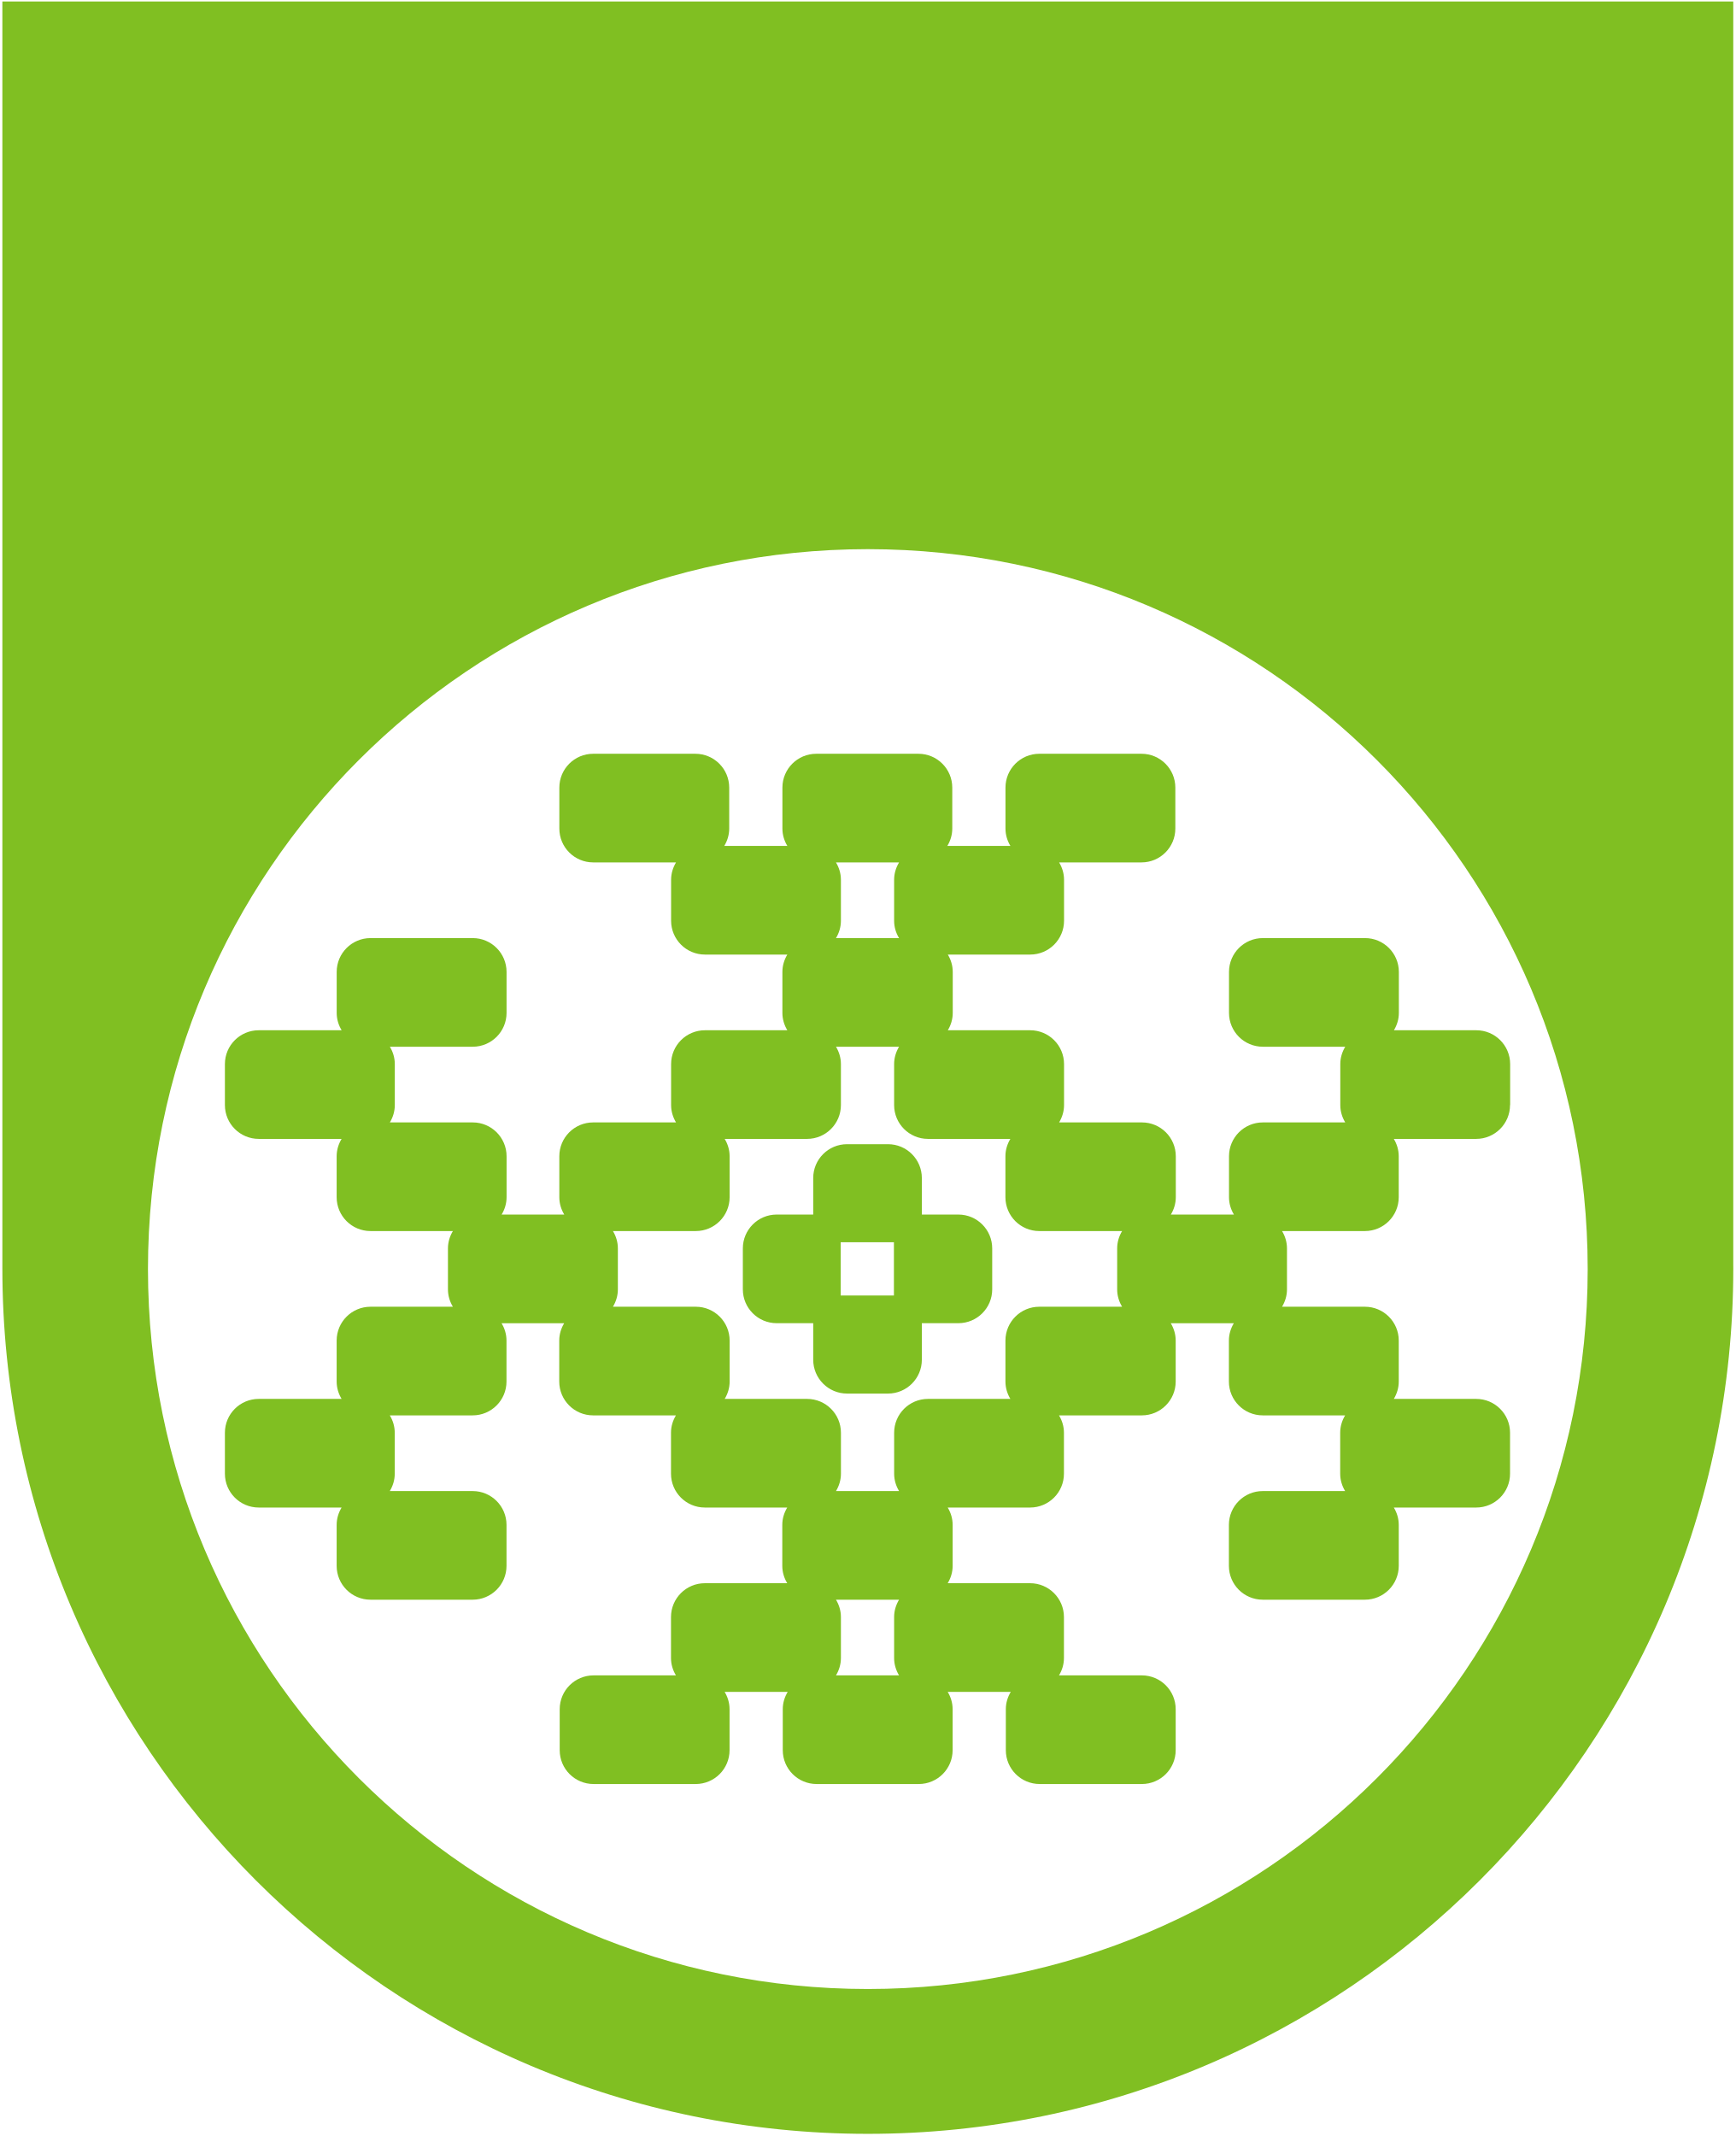
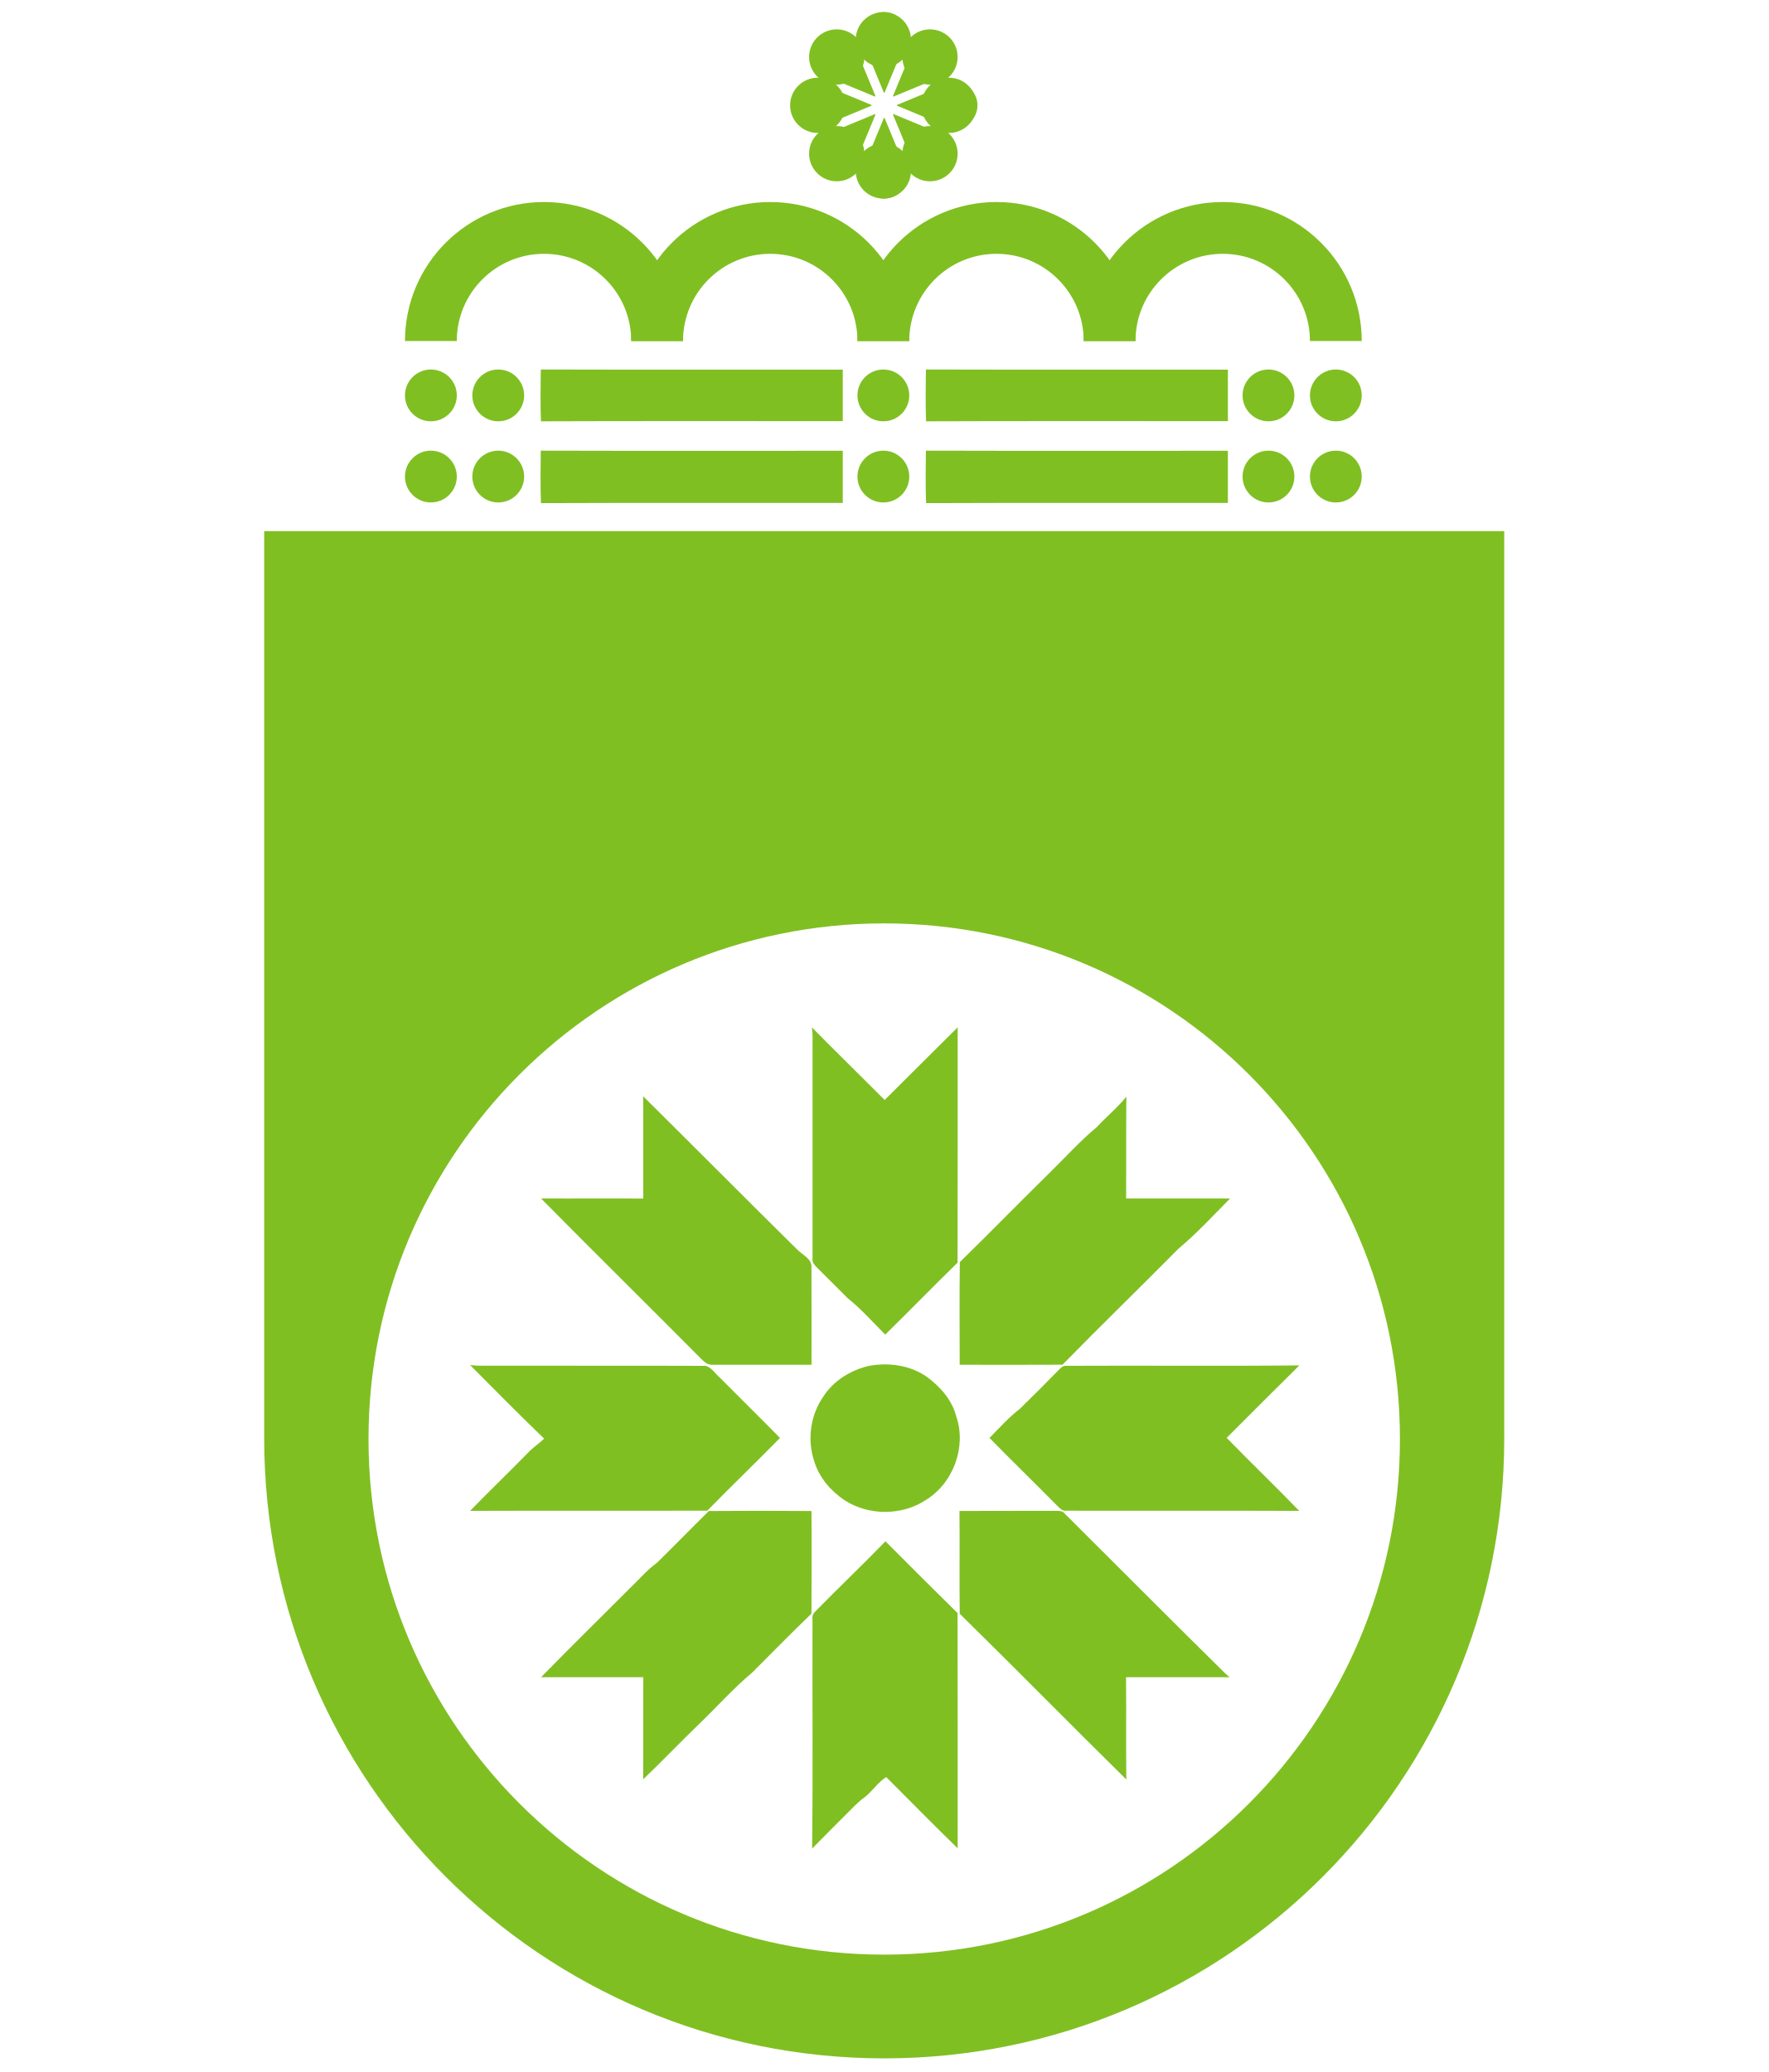
- <svg xmlns="http://www.w3.org/2000/svg" width="720" height="886" viewBox="0 0 720 886">
-   <path id="Path" fill="#80bf22" stroke="none" d="M 360 885.105 C 161.721 885.105 0.982 724.367 0.982 526.088 C 0.982 525.617 0.996 525.13 0.982 524.66 L 0.982 0.625 L 719.004 0.625 L 719.004 524.66 C 719.004 525.13 719.018 525.603 719.018 526.088 C 719.018 724.367 558.279 885.105 360 885.105 Z M 360 825.029 C 524.923 825.029 658.619 691.331 658.619 526.408 C 658.619 361.485 524.923 227.787 360 227.787 C 195.077 227.787 61.381 361.485 61.381 526.408 C 61.381 691.331 195.077 825.029 360 825.029 Z M 246.217 740 C 238.465 740 232.18 733.715 232.18 725.963 L 232.18 708.975 C 232.18 701.223 238.465 694.938 246.217 694.938 L 280.396 694.938 C 279.119 692.828 278.348 690.377 278.348 687.736 L 278.348 670.748 C 278.348 662.996 284.633 656.709 292.385 656.709 L 326.564 656.709 C 325.287 654.599 324.516 652.149 324.516 649.508 L 324.516 632.52 C 324.516 629.87 325.295 627.426 326.564 625.316 L 292.385 625.316 C 284.633 625.316 278.348 619.031 278.348 611.279 L 278.348 594.293 C 278.348 591.643 279.127 589.197 280.396 587.088 L 246.027 587.088 C 238.275 587.088 231.99 580.805 231.99 573.053 L 231.99 556.064 C 231.99 553.415 232.772 550.971 234.041 548.861 L 208.057 548.861 C 209.334 550.971 210.107 553.423 210.107 556.064 L 210.107 573.053 C 210.107 580.805 203.82 587.088 196.068 587.088 L 161.699 587.088 C 162.977 589.197 163.75 591.652 163.75 594.293 L 163.75 611.279 C 163.75 613.929 162.968 616.373 161.699 618.482 L 196.078 618.482 C 203.83 618.482 210.115 624.768 210.115 632.52 L 210.115 649.508 C 210.115 657.26 203.83 663.545 196.078 663.545 L 153.691 663.545 C 145.94 663.545 139.654 657.26 139.654 649.508 L 139.654 632.52 C 139.654 629.87 140.434 627.426 141.703 625.316 L 107.334 625.316 C 99.582 625.316 93.297 619.031 93.297 611.279 L 93.297 594.293 C 93.297 586.541 99.582 580.256 107.334 580.256 L 141.703 580.256 C 140.425 578.146 139.654 575.694 139.654 573.053 L 139.654 556.064 C 139.654 548.313 145.94 542.027 153.691 542.027 L 187.871 542.027 C 186.593 539.918 185.822 537.465 185.822 534.824 L 185.822 517.836 C 185.822 515.186 186.602 512.742 187.871 510.633 L 153.691 510.633 C 145.94 510.633 139.654 504.348 139.654 496.596 L 139.654 479.609 C 139.654 476.96 140.434 474.514 141.703 472.404 L 107.334 472.404 C 99.582 472.404 93.297 466.121 93.297 458.369 L 93.297 441.381 C 93.297 433.629 99.582 427.344 107.334 427.344 L 141.721 427.344 C 140.443 425.234 139.67 422.782 139.67 420.141 L 139.67 403.152 C 139.67 395.4 145.955 389.115 153.707 389.115 L 196.096 389.115 C 203.848 389.115 210.133 395.4 210.133 403.152 L 210.133 420.141 C 210.133 427.893 203.848 434.178 196.096 434.178 L 161.727 434.178 C 163.004 436.287 163.775 438.74 163.775 441.381 L 163.775 458.369 C 163.775 461.019 162.996 463.463 161.727 465.572 L 196.104 465.572 C 203.855 465.572 210.141 471.857 210.141 479.609 L 210.141 496.596 C 210.141 499.245 209.359 501.689 208.09 503.799 L 234.074 503.799 C 232.797 501.689 232.023 499.237 232.023 496.596 L 232.023 479.609 C 232.023 471.857 238.311 465.572 246.062 465.572 L 280.439 465.572 C 279.162 463.463 278.391 461.01 278.391 458.369 L 278.391 441.381 C 278.391 433.629 284.676 427.344 292.428 427.344 L 326.607 427.344 C 325.33 425.234 324.559 422.782 324.559 420.141 L 324.559 403.152 C 324.559 400.503 325.338 398.059 326.607 395.949 L 292.428 395.949 C 284.676 395.949 278.391 389.664 278.391 381.912 L 278.391 364.926 C 278.391 362.276 279.17 359.83 280.439 357.721 L 246.07 357.721 C 238.318 357.721 232.033 351.437 232.033 343.686 L 232.033 326.697 C 232.033 318.945 238.318 312.66 246.07 312.66 L 288.457 312.66 C 296.209 312.66 302.496 318.945 302.496 326.697 L 302.496 343.686 C 302.496 346.335 301.714 348.779 300.445 350.889 L 326.617 350.889 C 325.34 348.779 324.566 346.327 324.566 343.686 L 324.566 326.697 C 324.566 318.945 330.854 312.66 338.605 312.66 L 380.99 312.66 C 388.742 312.66 395.027 318.945 395.027 326.697 L 395.027 343.686 C 395.027 346.335 394.25 348.779 392.98 350.889 L 419.15 350.889 C 417.873 348.779 417.1 346.327 417.1 343.686 L 417.1 326.697 C 417.1 318.945 423.387 312.66 431.139 312.66 L 473.525 312.66 C 481.277 312.66 487.562 318.945 487.562 326.697 L 487.562 343.686 C 487.562 351.437 481.277 357.721 473.525 357.721 L 439.346 357.721 C 440.623 359.83 441.395 362.285 441.395 364.926 L 441.395 381.912 C 441.395 389.664 435.109 395.949 427.357 395.949 L 393.178 395.949 C 394.455 398.059 395.225 400.511 395.225 403.152 L 395.225 420.141 C 395.225 422.79 394.447 425.234 393.178 427.344 L 427.357 427.344 C 435.109 427.344 441.395 433.629 441.395 441.381 L 441.395 458.369 C 441.395 461.019 440.615 463.463 439.346 465.572 L 473.715 465.572 C 481.467 465.572 487.752 471.857 487.752 479.609 L 487.752 496.596 C 487.752 499.245 486.97 501.689 485.701 503.799 L 511.873 503.799 C 510.595 501.689 509.824 499.237 509.824 496.596 L 509.824 479.609 C 509.824 471.857 516.107 465.572 523.859 465.572 L 558.041 465.572 C 556.763 463.463 555.992 461.01 555.992 458.369 L 555.992 441.381 C 555.992 438.731 556.772 436.287 558.041 434.178 L 523.859 434.178 C 516.107 434.178 509.824 427.893 509.824 420.141 L 509.824 403.152 C 509.824 395.4 516.107 389.115 523.859 389.115 L 566.246 389.115 C 573.998 389.115 580.285 395.4 580.285 403.152 L 580.285 420.141 C 580.285 422.79 579.503 425.234 578.234 427.344 L 612.416 427.344 C 620.168 427.344 626.453 433.629 626.453 441.381 L 626.453 458.369 L 626.402 458.369 C 626.402 466.121 620.117 472.404 612.365 472.404 L 578.186 472.404 C 579.463 474.514 580.232 476.968 580.232 479.609 L 580.232 496.596 C 580.232 504.348 573.949 510.633 566.197 510.633 L 531.828 510.633 C 533.106 512.742 533.875 515.195 533.875 517.836 L 533.875 534.824 C 533.875 537.474 533.097 539.918 531.828 542.027 L 566.205 542.027 C 573.957 542.027 580.242 548.313 580.242 556.064 L 580.242 573.053 C 580.242 575.702 579.462 578.146 578.193 580.256 L 612.373 580.256 C 620.125 580.256 626.41 586.541 626.41 594.293 L 626.41 611.279 C 626.41 619.031 620.125 625.316 612.373 625.316 L 578.193 625.316 C 579.471 627.426 580.242 629.878 580.242 632.52 L 580.242 649.508 C 580.242 657.26 573.957 663.545 566.205 663.545 L 523.818 663.545 C 516.066 663.545 509.779 657.26 509.779 649.508 L 509.779 632.52 C 509.779 624.768 516.066 618.482 523.818 618.482 L 557.998 618.482 C 556.72 616.373 555.949 613.92 555.949 611.279 L 555.949 594.293 C 555.949 591.643 556.729 589.197 557.998 587.088 L 523.818 587.088 C 516.066 587.088 509.779 580.805 509.779 573.053 L 509.779 556.064 C 509.779 553.415 510.561 550.971 511.83 548.861 L 485.66 548.861 C 486.938 550.971 487.707 553.423 487.707 556.064 L 487.707 573.053 C 487.707 580.805 481.424 587.088 473.672 587.088 L 439.303 587.088 C 440.58 589.197 441.352 591.652 441.352 594.293 L 441.352 611.279 C 441.352 619.031 435.064 625.316 427.312 625.316 L 393.133 625.316 C 394.41 627.426 395.184 629.878 395.184 632.52 L 395.184 649.508 C 395.184 652.158 394.402 654.599 393.133 656.709 L 427.312 656.709 C 435.064 656.709 441.352 662.996 441.352 670.748 L 441.352 687.736 C 441.352 690.386 440.572 692.828 439.303 694.938 L 473.672 694.938 C 481.424 694.938 487.707 701.223 487.707 708.975 L 487.707 725.963 C 487.707 733.715 481.424 740 473.672 740 L 431.285 740 C 423.533 740 417.246 733.715 417.246 725.963 L 417.246 708.975 C 417.246 706.325 418.028 703.881 419.297 701.771 L 393.125 701.771 C 394.403 703.881 395.174 706.333 395.174 708.975 L 395.174 725.963 C 395.174 733.715 388.889 740 381.137 740 L 338.75 740 C 330.998 740 324.713 733.715 324.713 725.963 L 324.713 708.975 C 324.713 706.325 325.493 703.881 326.762 701.771 L 300.592 701.771 C 301.869 703.881 302.641 706.333 302.641 708.975 L 302.641 725.963 C 302.641 733.715 296.355 740 288.604 740 L 246.217 740 Z M 346.785 694.938 L 372.957 694.938 C 371.679 692.828 370.906 690.377 370.906 687.736 L 370.906 670.748 C 370.906 668.098 371.688 665.654 372.957 663.545 L 346.785 663.545 C 348.063 665.654 348.834 668.107 348.834 670.748 L 348.834 687.736 C 348.834 690.386 348.054 692.828 346.785 694.938 Z M 346.793 618.482 L 372.965 618.482 C 371.687 616.373 370.916 613.92 370.916 611.279 L 370.916 594.293 C 370.916 586.541 377.201 580.256 384.953 580.256 L 419.133 580.256 C 417.855 578.146 417.084 575.694 417.084 573.053 L 417.084 556.064 C 417.084 548.313 423.369 542.027 431.121 542.027 L 465.48 542.027 C 464.203 539.918 463.434 537.465 463.434 534.824 L 463.434 517.836 C 463.434 515.186 464.211 512.742 465.48 510.633 L 431.111 510.633 C 423.359 510.633 417.076 504.348 417.076 496.596 L 417.076 479.609 C 417.076 476.96 417.856 474.514 419.125 472.404 L 384.943 472.404 C 377.191 472.404 370.906 466.121 370.906 458.369 L 370.906 441.381 C 370.906 438.731 371.688 436.287 372.957 434.178 L 346.785 434.178 C 348.063 436.287 348.834 438.74 348.834 441.381 L 348.834 458.369 C 348.834 466.121 342.551 472.404 334.799 472.404 L 300.617 472.404 C 301.895 474.514 302.666 476.968 302.666 479.609 L 302.666 496.596 C 302.666 504.348 296.381 510.633 288.629 510.633 L 254.26 510.633 C 255.537 512.742 256.309 515.195 256.309 517.836 L 256.309 534.824 C 256.309 537.474 255.529 539.918 254.26 542.027 L 288.639 542.027 C 296.391 542.027 302.674 548.313 302.674 556.064 L 302.674 573.053 C 302.674 575.702 301.894 578.146 300.625 580.256 L 334.807 580.256 C 342.559 580.256 348.844 586.541 348.844 594.293 L 348.844 611.279 C 348.844 613.929 348.062 616.373 346.793 618.482 Z M 351.383 578.043 C 343.631 578.043 337.344 571.756 337.344 564.004 L 337.344 548.852 L 322.191 548.852 C 314.44 548.852 308.154 542.568 308.154 534.816 L 308.154 517.828 C 308.154 510.076 314.44 503.789 322.191 503.789 L 337.344 503.789 L 337.344 488.637 C 337.344 480.885 343.631 474.602 351.383 474.602 L 368.367 474.602 C 376.119 474.602 382.406 480.885 382.406 488.637 L 382.406 503.789 L 397.559 503.789 C 405.31 503.789 411.596 510.076 411.596 517.828 L 411.596 534.816 C 411.596 542.568 405.31 548.852 397.559 548.852 L 382.406 548.852 L 382.406 564.004 C 382.406 571.756 376.119 578.043 368.367 578.043 L 351.383 578.043 Z M 348.74 537.361 L 370.822 537.361 L 370.822 515.281 L 348.74 515.281 L 348.74 537.361 Z M 346.785 389.125 L 372.957 389.125 C 371.679 387.016 370.906 384.563 370.906 381.922 L 370.906 364.934 C 370.906 362.284 371.688 359.842 372.957 357.732 L 346.785 357.732 C 348.063 359.842 348.834 362.292 348.834 364.934 L 348.834 381.922 C 348.834 384.572 348.054 387.016 346.785 389.125 Z" />
-   <path id="Shape" fill="#80bf22" stroke="none" visibility="hidden" d="M 167.188 575.892 L 304.419 526.4 L 167.188 476.823 C 161.821 474.949 156.029 473.927 149.981 473.927 C 121.018 473.927 97.593 497.438 97.593 526.315 C 97.593 555.277 121.103 578.703 149.981 578.703 C 155.944 578.788 161.736 577.766 167.188 575.892 Z M 151.77 467.197 C 156.966 470.179 162.503 472.223 168.125 473.33 L 311.745 498.971 L 217.617 387.465 C 213.869 383.121 209.354 379.372 204.158 376.306 C 179.114 361.825 146.999 370.428 132.518 395.472 C 118.122 420.602 126.64 452.716 151.77 467.197 Z M 220.258 384.824 L 331.763 478.953 L 306.038 335.332 C 304.93 329.71 302.971 324.173 299.905 318.977 C 285.423 293.933 253.394 285.329 228.265 299.811 C 203.221 314.292 194.617 346.321 209.098 371.45 C 212.165 376.647 215.913 381.161 220.258 384.824 Z M 309.616 334.395 L 359.193 471.627 L 408.685 334.395 C 410.559 329.029 411.581 323.236 411.581 317.188 C 411.581 288.226 388.07 264.8 359.193 264.8 C 330.23 264.8 306.804 288.311 306.804 317.188 C 306.719 323.151 307.741 328.944 309.616 334.395 Z M 498.043 384.824 C 502.387 381.076 506.135 376.561 509.202 371.365 C 523.683 346.321 515.079 314.207 490.035 299.725 C 464.991 285.244 432.877 293.848 418.396 318.892 C 415.414 324.088 413.37 329.625 412.347 335.247 L 386.622 478.867 L 498.043 384.824 Z M 500.598 387.465 L 406.555 498.971 L 550.175 473.245 C 555.797 472.138 561.334 470.179 566.53 467.112 C 591.575 452.631 600.178 420.602 585.697 395.472 C 571.216 370.343 539.186 361.825 514.057 376.306 C 508.861 379.372 504.346 383.121 500.598 387.465 Z M 568.319 473.841 C 562.271 473.841 556.479 474.864 551.112 476.738 L 413.881 526.315 L 551.112 575.807 C 556.479 577.681 562.271 578.703 568.319 578.703 C 597.282 578.703 620.707 555.192 620.707 526.23 C 620.793 497.352 597.282 473.841 568.319 473.841 Z M 566.616 585.518 C 561.419 582.536 555.882 580.492 550.26 579.47 L 406.64 553.829 L 500.768 665.25 C 504.516 669.594 509.031 673.342 514.227 676.409 C 539.272 690.89 571.386 682.287 585.867 657.157 C 600.263 632.028 591.66 599.999 566.616 585.518 Z M 498.043 667.805 L 386.537 573.762 L 412.347 717.297 C 413.455 722.919 415.414 728.456 418.481 733.653 C 432.962 758.697 464.991 767.3 490.12 752.819 C 515.164 738.338 523.768 706.309 509.287 681.179 C 506.22 676.068 502.387 671.554 498.043 667.805 Z M 408.77 718.32 L 359.193 581.173 L 309.701 718.405 C 307.827 723.771 306.804 729.564 306.804 735.612 C 306.804 764.574 330.315 788 359.278 788 C 388.24 788 411.666 764.489 411.666 735.527 C 411.666 729.479 410.644 723.686 408.77 718.32 Z M 220.343 667.891 C 215.998 671.639 212.25 676.153 209.184 681.35 C 194.702 706.394 203.306 738.508 228.435 752.989 C 253.564 767.471 285.594 758.867 300.075 733.738 C 303.056 728.542 305.101 723.005 306.123 717.383 L 331.763 573.847 L 220.343 667.891 Z M 217.702 665.335 L 311.745 553.829 L 168.125 579.555 C 162.503 580.662 156.966 582.621 151.77 585.688 C 126.726 600.169 118.122 632.284 132.603 657.328 C 147.085 682.372 179.199 690.975 204.243 676.494 C 209.439 673.428 213.954 669.594 217.702 665.335 Z" />
+ <svg xmlns="http://www.w3.org/2000/svg" width="1024" height="1200" viewBox="0 0 1024 1200">
+   <path id="Path" fill="#80bf22" stroke="none" d="M 512 1192.105 C 313.723 1192.105 152.982 1031.365 152.982 833.088 C 152.982 832.617 152.996 832.13 152.982 831.66 L 152.982 307.625 L 871.004 307.625 L 871.004 831.66 C 871.004 832.13 871.018 832.603 871.018 833.088 C 871.018 1031.365 710.277 1192.105 512 1192.105 Z M 512 1132.029 C 676.921 1132.029 810.619 998.329 810.619 833.408 C 810.619 668.486 676.921 534.787 512 534.787 C 347.079 534.787 213.381 668.486 213.381 833.408 C 213.381 998.329 347.079 1132.029 512 1132.029 Z M 470.244 1070.602 C 470.766 1027.357 470.336 984.113 470.459 940.898 C 470.674 938.414 469.66 935.408 471.838 933.537 C 485.333 919.766 499.289 906.487 512.723 892.654 C 526.586 906.548 540.449 920.44 554.465 934.211 C 554.588 979.603 554.495 1025.027 554.525 1070.449 C 540.57 1056.862 526.923 1042.938 513.152 1029.197 C 508.49 1032.08 505.115 1037.386 500.668 1040.883 C 496.773 1043.582 493.645 1047.169 490.271 1050.451 C 483.585 1057.168 476.869 1063.823 470.244 1070.602 Z M 652.18 1030.578 C 619.854 998.773 588.078 966.385 555.721 934.58 C 555.445 914.767 555.783 894.924 555.568 875.08 C 574.062 874.988 592.556 875.048 611.02 875.018 C 612.89 875.079 615.099 874.773 616.387 876.49 C 647.425 907.375 678.279 938.413 709.439 969.145 C 710.298 969.881 711.157 970.617 712.016 971.354 C 692.019 971.354 672.022 971.354 652.025 971.354 C 652.209 991.105 651.965 1010.827 652.18 1030.578 Z M 372.438 1030.484 C 372.468 1010.763 372.406 991.074 372.498 971.354 C 352.777 971.384 333.026 971.354 313.305 971.354 C 330.204 954.056 347.472 937.126 364.555 920.012 C 369.799 915.074 374.4 909.43 380.289 905.197 C 390.41 895.26 400.316 885.077 410.438 875.109 C 430.25 874.956 450.062 874.956 469.875 875.109 C 470.028 894.891 469.936 914.705 469.875 934.518 C 458.251 945.743 446.935 957.246 435.525 968.686 C 424.484 977.948 414.915 988.774 404.518 998.742 C 393.691 1009.17 383.325 1020.087 372.438 1030.484 Z M 512.748 875.613 C 504.402 875.655 496.037 873.393 489.014 868.854 C 481.039 863.486 474.293 855.697 471.502 846.373 C 467.3 833.982 469.201 819.72 476.654 808.955 C 482.574 799.631 492.664 793.437 503.307 791.014 C 514.777 788.959 527.23 790.675 536.891 797.545 C 544.62 803.28 551.397 811.01 553.789 820.549 C 559.647 838.031 552.011 858.824 536.369 868.547 C 529.422 873.224 521.094 875.571 512.748 875.613 Z M 272.207 875.018 C 283.248 863.639 294.719 852.66 305.791 841.312 C 308.582 838.245 312.14 836.097 315.084 833.184 C 300.546 819.29 286.5 804.814 272.238 790.613 C 273.894 790.767 275.581 790.859 277.268 790.951 C 320.972 791.043 364.678 790.859 408.383 791.043 C 412.002 791.748 414.057 795.521 416.756 797.791 C 428.349 809.476 440.126 821.039 451.658 832.785 C 437.734 846.955 423.44 860.727 409.547 874.896 C 363.787 875.05 317.997 874.833 272.207 875.018 Z M 752.287 875.018 C 707.141 874.864 661.994 875.018 616.848 874.926 C 614.701 874.987 613.32 873.056 611.879 871.768 C 598.997 858.671 585.779 845.912 572.959 832.785 C 578.664 826.989 584.122 820.886 590.562 815.887 C 598.322 808.311 605.96 800.674 613.535 792.914 C 614.486 791.902 615.713 790.922 617.246 791.014 C 662.3 790.768 707.355 791.258 752.379 790.768 C 738.332 804.722 724.254 818.678 710.299 832.725 C 724.131 846.956 738.486 860.725 752.287 875.018 Z M 585.457 790.441 C 575.535 790.438 565.613 790.414 555.691 790.398 C 555.691 770.586 555.477 750.743 555.783 730.961 C 573.234 713.847 590.348 696.334 607.799 679.189 C 616.877 670.295 625.436 660.757 635.25 652.629 C 640.709 646.618 647.148 641.497 652.209 635.117 C 651.994 654.777 652.18 674.436 652.088 694.096 C 672.115 694.065 692.172 694.094 712.23 694.125 C 702.477 704.001 693.033 714.276 682.359 723.201 C 660.093 745.713 637.365 767.735 615.221 790.369 C 605.299 790.43 595.379 790.445 585.457 790.441 Z M 426.734 790.412 C 421.937 790.411 417.138 790.406 412.338 790.398 C 409.854 790.552 407.861 788.775 406.205 787.18 C 375.351 756.05 344.067 725.318 313.305 694.096 C 333.025 694.218 352.746 694.003 372.467 694.156 C 372.436 674.405 372.438 654.683 372.438 634.932 C 402.402 664.62 432.151 694.555 462.146 724.213 C 465.152 726.973 470.151 729.242 469.875 733.996 C 469.936 752.797 469.906 771.598 469.906 790.398 C 455.507 790.398 441.125 790.416 426.734 790.412 Z M 512.568 772.947 C 505.453 765.801 498.766 758.164 490.854 751.877 C 484.965 746.019 479.138 740.101 473.219 734.273 C 471.931 732.893 470.276 731.42 470.49 729.365 C 470.46 687.44 470.46 645.513 470.49 603.557 C 470.582 600.704 470.489 597.822 470.121 595 C 484.045 609.139 498.245 622.971 512.262 637.049 C 526.401 623.063 540.356 608.955 554.525 595 C 554.495 640.422 554.588 685.846 554.465 731.268 C 540.357 745.008 526.646 759.146 512.568 772.947 Z" />
+   <path id="Shape" fill="#80bf22" stroke="none" visibility="hidden" d="M 319.188 882.892 L 456.419 833.4 L 319.188 783.823 C 313.821 781.949 308.029 780.927 301.981 780.927 C 273.018 780.927 249.593 804.438 249.593 833.315 C 249.593 862.277 273.103 885.703 301.981 885.703 C 307.944 885.788 313.736 884.766 319.188 882.892 Z M 303.77 774.197 C 308.966 777.179 314.503 779.223 320.125 780.33 L 463.745 805.971 L 369.617 694.465 C 365.869 690.121 361.354 686.372 356.158 683.306 C 331.114 668.825 298.999 677.428 284.518 702.472 C 270.122 727.602 278.64 759.716 303.77 774.197 Z M 372.258 691.824 L 483.763 785.953 L 458.038 642.332 C 456.93 636.71 454.971 631.173 451.905 625.977 C 437.423 600.933 405.394 592.329 380.265 606.811 C 355.221 621.292 346.617 653.321 361.098 678.45 C 364.165 683.647 367.913 688.161 372.258 691.824 Z M 461.616 641.395 L 511.193 778.627 L 560.685 641.395 C 562.559 636.029 563.581 630.236 563.581 624.188 C 563.581 595.226 540.07 571.8 511.193 571.8 C 482.23 571.8 458.804 595.311 458.804 624.188 C 458.719 630.151 459.741 635.944 461.616 641.395 Z M 650.043 691.824 C 654.387 688.076 658.135 683.561 661.202 678.365 C 675.683 653.321 667.079 621.207 642.035 606.725 C 616.991 592.244 584.877 600.848 570.396 625.892 C 567.414 631.088 565.37 636.625 564.347 642.247 L 538.622 785.867 L 650.043 691.824 Z M 652.598 694.465 L 558.555 805.971 L 702.175 780.245 C 707.797 779.138 713.334 777.179 718.53 774.112 C 743.575 759.631 752.178 727.602 737.697 702.472 C 723.216 677.343 691.186 668.825 666.057 683.306 C 660.861 686.372 656.346 690.121 652.598 694.465 Z M 720.319 780.841 C 714.271 780.841 708.479 781.864 703.112 783.738 L 565.881 833.315 L 703.112 882.807 C 708.479 884.681 714.271 885.703 720.319 885.703 C 749.282 885.703 772.707 862.192 772.707 833.23 C 772.793 804.352 749.282 780.841 720.319 780.841 Z M 718.616 892.518 C 713.419 889.536 707.882 887.492 702.26 886.47 L 558.64 860.829 L 652.768 972.25 C 656.516 976.594 661.031 980.342 666.227 983.409 C 691.272 997.89 723.386 989.287 737.867 964.157 C 752.263 939.028 743.66 906.999 718.616 892.518 Z M 650.043 974.805 L 538.537 880.762 L 564.347 1024.297 C 565.455 1029.919 567.414 1035.456 570.481 1040.653 C 584.962 1065.697 616.991 1074.3 642.12 1059.819 C 667.164 1045.338 675.768 1013.309 661.287 988.179 C 658.22 983.068 654.387 978.554 650.043 974.805 Z M 560.77 1025.319 L 511.193 888.173 L 461.701 1025.405 C 459.827 1030.771 458.804 1036.564 458.804 1042.612 C 458.804 1071.574 482.315 1095 511.278 1095 C 540.24 1095 563.666 1071.489 563.666 1042.527 C 563.666 1036.479 562.644 1030.686 560.77 1025.319 Z M 372.343 974.891 C 367.998 978.639 364.25 983.153 361.184 988.35 C 346.702 1013.394 355.306 1045.508 380.435 1059.989 C 405.564 1074.471 437.594 1065.867 452.075 1040.738 C 455.056 1035.542 457.101 1030.005 458.123 1024.383 L 483.763 880.847 L 372.343 974.891 Z M 369.702 972.335 L 463.745 860.829 L 320.125 886.555 C 314.503 887.662 308.966 889.621 303.77 892.688 C 278.726 907.169 270.122 939.284 284.603 964.328 C 299.085 989.372 331.199 997.975 356.243 983.494 C 361.439 980.428 365.954 976.594 369.702 972.335 Z" />
+   <path id="path1" fill="#80bf22" stroke="none" visibility="hidden" d="M 398.216 1047 C 390.465 1047 384.18 1040.715 384.18 1032.963 L 384.18 1015.976 C 384.18 1008.224 390.465 1001.937 398.216 1001.937 L 432.396 1001.937 C 431.119 999.828 430.348 997.377 430.348 994.735 L 430.348 977.748 C 430.348 969.996 436.633 963.709 444.385 963.709 L 478.564 963.709 C 477.287 961.6 476.516 959.149 476.516 956.508 L 476.516 939.52 C 476.516 936.87 477.295 934.426 478.564 932.316 L 444.385 932.316 C 436.633 932.316 430.348 926.032 430.348 918.28 L 430.348 901.292 C 430.348 898.642 431.127 896.198 432.396 894.089 L 398.027 894.089 C 390.275 894.089 383.991 887.804 383.991 880.052 L 383.991 863.064 C 383.991 860.414 384.771 857.97 386.04 855.861 L 360.057 855.861 C 361.335 857.97 362.107 860.423 362.107 863.064 L 362.107 880.052 C 362.107 887.804 355.821 894.089 348.069 894.089 L 313.7 894.089 C 314.978 896.198 315.75 898.651 315.75 901.292 L 315.75 918.28 C 315.75 920.929 314.969 923.372 313.7 925.482 L 348.077 925.482 C 355.829 925.482 362.116 931.768 362.116 939.52 L 362.116 956.508 C 362.116 964.259 355.829 970.544 348.077 970.544 L 305.691 970.544 C 297.939 970.544 291.654 964.259 291.654 956.508 L 291.654 939.52 C 291.654 936.87 292.433 934.426 293.702 932.316 L 259.333 932.316 C 251.581 932.316 245.297 926.032 245.297 918.28 L 245.297 901.292 C 245.297 893.54 251.581 887.255 259.333 887.255 L 293.702 887.255 C 292.425 885.146 291.654 882.693 291.654 880.052 L 291.654 863.064 C 291.654 855.312 297.939 849.027 305.691 849.027 L 339.871 849.027 C 338.593 846.918 337.822 844.465 337.822 841.824 L 337.822 824.836 C 337.822 822.187 338.602 819.742 339.871 817.633 L 305.691 817.633 C 297.939 817.633 291.654 811.348 291.654 803.596 L 291.654 786.609 C 291.654 783.959 292.433 781.515 293.702 779.405 L 259.333 779.405 C 251.581 779.405 245.297 773.12 245.297 765.368 L 245.297 748.381 C 245.297 740.629 251.581 734.344 259.333 734.344 L 293.721 734.344 C 292.443 732.234 291.671 729.782 291.671 727.141 L 291.671 710.153 C 291.671 702.401 297.956 696.116 305.708 696.116 L 348.096 696.116 C 355.848 696.116 362.132 702.401 362.132 710.153 L 362.132 727.141 C 362.132 734.892 355.848 741.177 348.096 741.177 L 313.727 741.177 C 315.004 743.287 315.775 745.74 315.775 748.381 L 315.775 765.368 C 315.775 768.018 314.996 770.462 313.727 772.572 L 348.104 772.572 C 355.856 772.572 362.141 778.857 362.141 786.609 L 362.141 803.596 C 362.141 806.246 361.36 808.69 360.091 810.8 L 386.074 810.8 C 384.796 808.69 384.024 806.237 384.024 803.596 L 384.024 786.609 C 384.024 778.857 390.31 772.572 398.062 772.572 L 432.44 772.572 C 431.162 770.462 430.39 768.01 430.39 765.368 L 430.39 748.381 C 430.39 740.629 436.676 734.344 444.428 734.344 L 478.608 734.344 C 477.33 732.234 476.558 729.782 476.558 727.141 L 476.558 710.153 C 476.558 707.503 477.339 705.059 478.608 702.949 L 444.428 702.949 C 436.676 702.949 430.39 696.665 430.39 688.913 L 430.39 671.925 C 430.39 669.275 431.171 666.831 432.44 664.721 L 398.071 664.721 C 390.319 664.721 384.032 658.437 384.032 650.685 L 384.032 633.697 C 384.032 625.945 390.319 619.66 398.071 619.66 L 440.457 619.66 C 448.209 619.66 454.496 625.945 454.496 633.697 L 454.496 650.685 C 454.496 653.335 453.715 655.779 452.446 657.888 L 478.616 657.888 C 477.339 655.779 476.566 653.326 476.566 650.685 L 476.566 633.697 C 476.566 625.945 482.853 619.66 490.605 619.66 L 532.991 619.66 C 540.743 619.66 547.028 625.945 547.028 633.697 L 547.028 650.685 C 547.028 653.335 546.249 655.779 544.98 657.888 L 571.15 657.888 C 569.873 655.779 569.1 653.326 569.1 650.685 L 569.1 633.697 C 569.1 625.945 575.387 619.66 583.139 619.66 L 625.525 619.66 C 633.277 619.66 639.562 625.945 639.562 633.697 L 639.562 650.685 C 639.562 658.437 633.277 664.721 625.525 664.721 L 591.345 664.721 C 592.623 666.831 593.394 669.284 593.394 671.925 L 593.394 688.913 C 593.394 696.665 587.109 702.949 579.357 702.949 L 545.177 702.949 C 546.455 705.059 547.226 707.512 547.226 710.153 L 547.226 727.141 C 547.226 729.79 546.446 732.234 545.177 734.344 L 579.357 734.344 C 587.109 734.344 593.394 740.629 593.394 748.381 L 593.394 765.368 C 593.394 768.018 592.615 770.462 591.345 772.572 L 625.714 772.572 C 633.466 772.572 639.751 778.857 639.751 786.609 L 639.751 803.596 C 639.751 806.246 638.97 808.69 637.701 810.8 L 663.874 810.8 C 662.596 808.69 661.824 806.237 661.824 803.596 L 661.824 786.609 C 661.824 778.857 668.108 772.572 675.86 772.572 L 710.042 772.572 C 708.764 770.462 707.992 768.01 707.992 765.368 L 707.992 748.381 C 707.992 745.731 708.773 743.287 710.042 741.177 L 675.86 741.177 C 668.108 741.177 661.824 734.892 661.824 727.141 L 661.824 710.153 C 661.824 702.401 668.108 696.116 675.86 696.116 L 718.247 696.116 C 725.999 696.116 732.285 702.401 732.285 710.153 L 732.285 727.141 C 732.285 729.79 731.504 732.234 730.235 734.344 L 764.417 734.344 C 772.168 734.344 778.453 740.629 778.453 748.381 L 778.453 765.368 L 778.401 765.368 C 778.401 773.12 772.117 779.405 764.365 779.405 L 730.185 779.405 C 731.463 781.515 732.233 783.967 732.233 786.609 L 732.233 803.596 C 732.233 811.348 725.948 817.633 718.197 817.633 L 683.827 817.633 C 685.105 819.742 685.876 822.195 685.876 824.836 L 685.876 841.824 C 685.876 844.474 685.097 846.918 683.827 849.027 L 718.205 849.027 C 725.957 849.027 732.242 855.312 732.242 863.064 L 732.242 880.052 C 732.242 882.702 731.462 885.146 730.193 887.255 L 764.373 887.255 C 772.125 887.255 778.41 893.54 778.41 901.292 L 778.41 918.28 C 778.41 926.032 772.125 932.316 764.373 932.316 L 730.193 932.316 C 731.471 934.426 732.242 936.879 732.242 939.52 L 732.242 956.508 C 732.242 964.259 725.957 970.544 718.205 970.544 L 675.818 970.544 C 668.067 970.544 661.78 964.259 661.78 956.508 L 661.78 939.52 C 661.78 931.768 668.067 925.482 675.818 925.482 L 709.998 925.482 C 708.721 923.372 707.948 920.921 707.948 918.28 L 707.948 901.292 C 707.948 898.642 708.729 896.198 709.998 894.089 L 675.818 894.089 C 668.067 894.089 661.78 887.804 661.78 880.052 L 661.78 863.064 C 661.78 860.414 662.561 857.97 663.83 855.861 L 637.659 855.861 C 638.937 857.97 639.708 860.423 639.708 863.064 L 639.708 880.052 C 639.708 887.804 633.423 894.089 625.671 894.089 L 591.302 894.089 C 592.58 896.198 593.352 898.651 593.352 901.292 L 593.352 918.28 C 593.352 926.032 587.065 932.316 579.313 932.316 L 545.134 932.316 C 546.411 934.426 547.184 936.879 547.184 939.52 L 547.184 956.508 C 547.184 959.157 546.403 961.6 545.134 963.709 L 579.313 963.709 C 587.065 963.709 593.352 969.996 593.352 977.748 L 593.352 994.735 C 593.352 997.385 592.571 999.828 591.302 1001.937 L 625.671 1001.937 C 633.423 1001.937 639.708 1008.224 639.708 1015.976 L 639.708 1032.963 C 639.708 1040.715 633.423 1047 625.671 1047 L 583.284 1047 C 575.533 1047 569.246 1040.715 569.246 1032.963 L 569.246 1015.976 C 569.246 1013.326 570.027 1010.882 571.296 1008.772 L 545.125 1008.772 C 546.403 1010.882 547.174 1013.334 547.174 1015.976 L 547.174 1032.963 C 547.174 1040.715 540.889 1047 533.137 1047 L 490.75 1047 C 482.999 1047 476.712 1040.715 476.712 1032.963 L 476.712 1015.976 C 476.712 1013.326 477.493 1010.882 478.762 1008.772 L 452.591 1008.772 C 453.869 1010.882 454.641 1013.334 454.641 1015.976 L 454.641 1032.963 C 454.641 1040.715 448.355 1047 440.603 1047 L 398.216 1047 Z M 498.785 1001.937 L 524.957 1001.937 C 523.679 999.828 522.907 997.377 522.907 994.735 L 522.907 977.748 C 522.907 975.098 523.688 972.654 524.957 970.544 L 498.785 970.544 C 500.062 972.654 500.835 975.107 500.835 977.748 L 500.835 994.735 C 500.835 997.385 500.054 999.828 498.785 1001.937 Z M 498.793 925.482 L 524.965 925.482 C 523.688 923.372 522.915 920.921 522.915 918.28 L 522.915 901.292 C 522.915 893.54 529.2 887.255 536.952 887.255 L 571.134 887.255 C 569.856 885.146 569.084 882.693 569.084 880.052 L 569.084 863.064 C 569.084 855.312 575.37 849.027 583.122 849.027 L 617.481 849.027 C 616.203 846.918 615.433 844.465 615.433 841.824 L 615.433 824.836 C 615.433 822.187 616.212 819.742 617.481 817.633 L 583.112 817.633 C 575.36 817.633 569.075 811.348 569.075 803.596 L 569.075 786.609 C 569.075 783.959 569.856 781.515 571.125 779.405 L 536.944 779.405 C 529.192 779.405 522.907 773.12 522.907 765.368 L 522.907 748.381 C 522.907 745.731 523.688 743.287 524.957 741.177 L 498.785 741.177 C 500.062 743.287 500.835 745.74 500.835 748.381 L 500.835 765.368 C 500.835 773.12 494.55 779.405 486.798 779.405 L 452.616 779.405 C 453.894 781.515 454.666 783.967 454.666 786.609 L 454.666 803.596 C 454.666 811.348 448.38 817.633 440.628 817.633 L 406.261 817.633 C 407.538 819.742 408.309 822.195 408.309 824.836 L 408.309 841.824 C 408.309 844.474 407.53 846.918 406.261 849.027 L 440.638 849.027 C 448.39 849.027 454.675 855.312 454.675 863.064 L 454.675 880.052 C 454.675 882.702 453.894 885.146 452.625 887.255 L 486.806 887.255 C 494.558 887.255 500.843 893.54 500.843 901.292 L 500.843 918.28 C 500.843 920.929 500.062 923.372 498.793 925.482 Z M 503.382 885.043 C 495.63 885.043 489.344 878.756 489.344 871.005 L 489.344 855.852 L 474.191 855.852 C 466.44 855.852 460.155 849.568 460.155 841.816 L 460.155 824.828 C 460.155 817.076 466.44 810.79 474.191 810.79 L 489.344 810.79 L 489.344 795.637 C 489.344 787.886 495.63 781.601 503.382 781.601 L 520.368 781.601 C 528.12 781.601 534.406 787.886 534.406 795.637 L 534.406 810.79 L 549.559 810.79 C 557.31 810.79 563.595 817.076 563.595 824.828 L 563.595 841.816 C 563.595 849.568 557.31 855.852 549.559 855.852 L 534.406 855.852 L 534.406 871.005 C 534.406 878.756 528.12 885.043 520.368 885.043 L 503.382 885.043 Z M 500.741 844.361 L 522.822 844.361 L 522.822 822.281 L 500.741 822.281 L 500.741 844.361 Z M 498.785 696.125 L 524.957 696.125 C 523.679 694.015 522.907 691.562 522.907 688.921 L 522.907 671.933 C 522.907 669.284 523.688 666.841 524.957 664.732 L 498.785 664.732 C 500.062 666.841 500.835 669.292 500.835 671.933 L 500.835 688.921 C 500.835 691.571 500.054 694.015 498.785 696.125 Z" />
+   <g id="Group-copy">
+     <path id="svg6-copy-6" fill="#f3852b" stroke="none" visibility="hidden" d="M 313.515 308 C 312.671 302.338 313.063 296.662 313.304 291 C 445.862 291.096 578.42 291.022 710.977 291.037 C 711.008 296.677 711.008 302.309 710.977 307.941 C 578.48 307.978 445.983 307.867 313.515 308 Z" />
+     <path id="svg6-copy-2" fill="#80bf22" stroke="none" d="M 313.227 291.38 C 312.855 281.262 313.028 271.118 313.134 261 C 371.419 261.172 429.705 261.04 487.99 261.066 C 488.003 271.144 488.003 281.209 487.99 291.274 C 429.731 291.34 371.472 291.142 313.227 291.38 Z" />
+     <path id="svg6-copy-4" fill="#80bf22" stroke="none" d="M 536.227 291.38 C 535.855 281.262 536.028 271.118 536.134 261 C 594.419 261.172 652.705 261.04 710.99 261.066 C 711.003 271.144 711.003 281.209 710.99 291.274 C 652.731 291.34 594.472 291.142 536.227 291.38 Z" />
+     <path id="svg6-copy-3" fill="#80bf22" stroke="none" d="M 313.227 244 C 312.855 234.009 313.028 223.991 313.134 214 C 371.419 214.17 429.705 214.039 487.99 214.065 C 488.003 224.017 488.003 233.956 487.99 243.895 C 429.731 243.961 371.472 243.765 313.227 244 Z" />
+     <path id="svg6-copy-5" fill="#80bf22" stroke="none" d="M 536.227 244 C 535.855 234.009 536.028 223.991 536.134 214 C 594.419 214.17 652.705 214.039 710.99 214.065 C 711.003 224.017 711.003 233.956 710.99 243.895 C 652.731 243.961 594.472 243.765 536.227 244 Z" />
+     <g id="Group">
+       <path id="Shape-copy-12" fill="#80bf22" fill-rule="evenodd" stroke="none" d="M 264.5 229 C 264.5 220.716 257.784 214 249.5 214 C 241.216 214 234.5 220.716 234.5 229 C 234.5 237.284 241.216 244 249.5 244 C 257.784 244 264.5 237.284 264.5 229 Z" />
+       <path id="Shape-copy-15" fill="#80bf22" fill-rule="evenodd" stroke="none" d="M 303.5 229 C 303.5 220.716 296.784 214 288.5 214 C 280.216 214 273.5 220.716 273.5 229 C 273.5 237.284 280.216 244 288.5 244 C 296.784 244 303.5 237.284 303.5 229 Z" />
+       <path id="Shape-copy-17" fill="#80bf22" fill-rule="evenodd" stroke="none" d="M 264.5 276 C 264.5 267.716 257.784 261 249.5 261 C 241.216 261 234.5 267.716 234.5 276 C 234.5 284.284 241.216 291 249.5 291 C 257.784 291 264.5 284.284 264.5 276 Z" />
+       <path id="Shape-copy-16" fill="#80bf22" fill-rule="evenodd" stroke="none" d="M 303.5 276 C 303.5 267.716 296.784 261 288.5 261 C 280.216 261 273.5 267.716 273.5 276 C 273.5 284.284 280.216 291 288.5 291 C 296.784 291 303.5 284.284 303.5 276 Z" />
+       <path id="Shape-copy-19" fill="#80bf22" fill-rule="evenodd" stroke="none" d="M 749.5 276 C 749.5 267.716 742.784 261 734.5 261 C 726.216 261 719.5 267.716 719.5 276 C 719.5 284.284 726.216 291 734.5 291 C 742.784 291 749.5 284.284 749.5 276 Z" />
+       <path id="Shape-copy-18" fill="#80bf22" fill-rule="evenodd" stroke="none" d="M 788.5 276 C 788.5 267.716 781.784 261 773.5 261 C 765.216 261 758.5 267.716 758.5 276 C 758.5 284.284 765.216 291 773.5 291 C 781.784 291 788.5 284.284 788.5 276 Z" />
+       <path id="Shape-copy-13" fill="#80bf22" fill-rule="evenodd" stroke="none" d="M 788.5 229 C 788.5 220.716 781.784 214 773.5 214 C 765.216 214 758.5 220.716 758.5 229 C 758.5 237.284 765.216 244 773.5 244 C 781.784 244 788.5 237.284 788.5 229 Z" />
+       <path id="Shape-copy-14" fill="#80bf22" fill-rule="evenodd" stroke="none" d="M 749.5 229 C 749.5 220.716 742.784 214 734.5 214 C 726.216 214 719.5 220.716 719.5 229 C 719.5 237.284 726.216 244 734.5 244 C 742.784 244 749.5 237.284 749.5 229 Z" />
+       <path id="Shape-copy-20" fill="#80bf22" fill-rule="evenodd" stroke="none" d="M 526.5 229 C 526.5 220.716 519.784 214 511.5 214 C 503.216 214 496.5 220.716 496.5 229 C 496.5 237.284 503.216 244 511.5 244 C 519.784 244 526.5 237.284 526.5 229 Z" />
+       <path id="Shape-copy-21" fill="#80bf22" fill-rule="evenodd" stroke="none" d="M 526.5 276 C 526.5 267.716 519.784 261 511.5 261 C 503.216 261 496.5 267.716 496.5 276 C 496.5 284.284 503.216 291 511.5 291 C 519.784 291 526.5 284.284 526.5 276 Z" />
+     </g>
+     <g id="g1">
+       <path id="Path-copy-4" fill="#80bf22" stroke="none" d="M 512 7 C 502.701 7 496.384 16.448 499.943 25.04 L 511.755 53.558 C 511.844 53.774 512.155 53.774 512.245 53.558 L 524.057 25.04 C 527.615 16.448 521.299 7 512 7 Z M 482.502 18.998 C 479.392 19.118 476.286 20.354 473.82 22.821 C 467.245 29.395 469.456 40.541 478.047 44.1 L 506.566 55.913 C 506.785 56.001 506.992 55.783 506.904 55.566 L 495.1 27.048 C 492.875 21.679 487.686 18.798 482.502 18.998 Z M 541.497 18.998 C 536.313 18.798 531.125 21.679 528.9 27.048 L 517.088 55.566 C 516.999 55.785 517.218 55.993 517.434 55.904 L 545.952 44.1 C 554.544 40.541 556.76 29.389 550.18 22.812 C 547.714 20.347 544.608 19.118 541.497 18.998 Z M 471.187 47.939 C 464.24 47.859 458 53.445 458 61 C 458 70.299 467.448 76.616 476.039 73.057 L 504.558 61.245 C 504.774 61.156 504.774 60.845 504.558 60.755 L 476.039 48.943 C 474.428 48.275 472.791 47.958 471.187 47.939 Z M 552.812 47.939 C 551.209 47.958 549.571 48.275 547.96 48.943 L 519.442 60.755 C 519.226 60.845 519.226 61.156 519.442 61.245 L 547.96 73.057 C 556.552 76.616 566 70.299 566 61 C 566 53.445 559.76 47.859 552.812 47.939 Z M 517.434 66.088 C 517.215 65.999 517.007 66.218 517.096 66.434 L 528.9 94.952 C 532.459 103.544 543.611 105.76 550.188 99.181 C 556.762 92.606 554.544 81.459 545.952 77.901 L 517.434 66.088 Z M 506.566 66.097 L 478.047 77.901 C 469.456 81.459 467.243 92.603 473.82 99.181 C 480.395 105.755 491.541 103.544 495.1 94.952 L 506.912 66.434 C 507.001 66.215 506.782 66.008 506.566 66.097 Z M 512 68.282 C 511.9 68.282 511.8 68.334 511.755 68.442 L 499.943 96.96 C 496.384 105.552 502.701 115 512 115 C 521.299 115 527.615 105.552 524.057 96.96 L 512.245 68.442 C 512.2 68.334 512.1 68.282 512 68.282 Z" />
+       <g id="g2">
+         <path id="path2" fill="#80bf22" fill-rule="evenodd" stroke="none" d="M 565.5 61 C 565.5 52.163 558.337 45 549.5 45 C 540.663 45 533.5 52.163 533.5 61 C 533.5 69.837 540.663 77 549.5 77 C 558.337 77 565.5 69.837 565.5 61 Z" />
+         <path id="Shape-copy" fill="#80bf22" fill-rule="evenodd" stroke="none" d="M 554.5 89 C 554.5 80.163 547.337 73 538.5 73 C 529.663 73 522.5 80.163 522.5 89 C 522.5 97.837 529.663 105 538.5 105 C 547.337 105 554.5 97.837 554.5 89 Z" />
+         <path id="Shape-copy-2" fill="#80bf22" fill-rule="evenodd" stroke="none" d="M 527.5 99 C 527.5 90.163 520.337 83 511.5 83 C 502.663 83 495.5 90.163 495.5 99 C 495.5 107.837 502.663 115 511.5 115 C 520.337 115 527.5 107.837 527.5 99 Z" />
+         <path id="Shape-copy-3" fill="#80bf22" fill-rule="evenodd" stroke="none" d="M 489.5 61 C 489.5 52.163 482.337 45 473.5 45 C 464.663 45 457.5 52.163 457.5 61 C 457.5 69.837 464.663 77 473.5 77 C 482.337 77 489.5 69.837 489.5 61 Z" />
+         <path id="Shape-copy-4" fill="#80bf22" fill-rule="evenodd" stroke="none" d="M 500.5 89 C 500.5 80.163 493.337 73 484.5 73 C 475.663 73 468.5 80.163 468.5 89 C 468.5 97.837 475.663 105 484.5 105 C 493.337 105 500.5 97.837 500.5 89 Z" />
+         <path id="Shape-copy-7" fill="#80bf22" fill-rule="evenodd" stroke="none" d="M 554.5 33 C 554.5 41.837 547.337 49 538.5 49 C 529.663 49 522.5 41.837 522.5 33 C 522.5 24.163 529.663 17 538.5 17 C 547.337 17 554.5 24.163 554.5 33 Z" />
+         <path id="Shape-copy-6" fill="#80bf22" fill-rule="evenodd" stroke="none" d="M 527.5 23 C 527.5 31.837 520.337 39 511.5 39 C 502.663 39 495.5 31.837 495.5 23 C 495.5 14.163 502.663 7 511.5 7 C 520.337 7 527.5 14.163 527.5 23 Z" />
+         <path id="Shape-copy-5" fill="#80bf22" fill-rule="evenodd" stroke="none" d="M 500.5 33 C 500.5 41.837 493.337 49 484.5 49 C 475.663 49 468.5 41.837 468.5 33 C 468.5 24.163 475.663 17 484.5 17 C 493.337 17 500.5 24.163 500.5 33 Z" />
+       </g>
+     </g>
+     <g id="g3">
+       <path id="path3" fill="none" stroke="#80bf22" stroke-width="30" d="M 380.5 197.5 C 380.5 161.325 351.175 132 315 132 C 278.825 132 249.5 161.325 249.5 197.5 M 380.5 197.5" />
+       <path id="Path-copy" fill="none" stroke="#80bf22" stroke-width="30" d="M 511.5 197.5 C 511.5 161.325 482.175 132 446 132 C 409.825 132 380.5 161.325 380.5 197.5 M 511.5 197.5" />
+       <path id="Path-copy-2" fill="none" stroke="#80bf22" stroke-width="30" d="M 642.5 197.5 C 642.5 161.325 613.175 132 577 132 C 540.825 132 511.5 161.325 511.5 197.5 M 642.5 197.5" />
+       <path id="Path-copy-3" fill="none" stroke="#80bf22" stroke-width="30" d="M 773.5 197.5 C 773.5 161.325 744.175 132 708 132 C 671.825 132 642.5 161.325 642.5 197.5 M 773.5 197.5" />
+     </g>
+   </g>
</svg>
